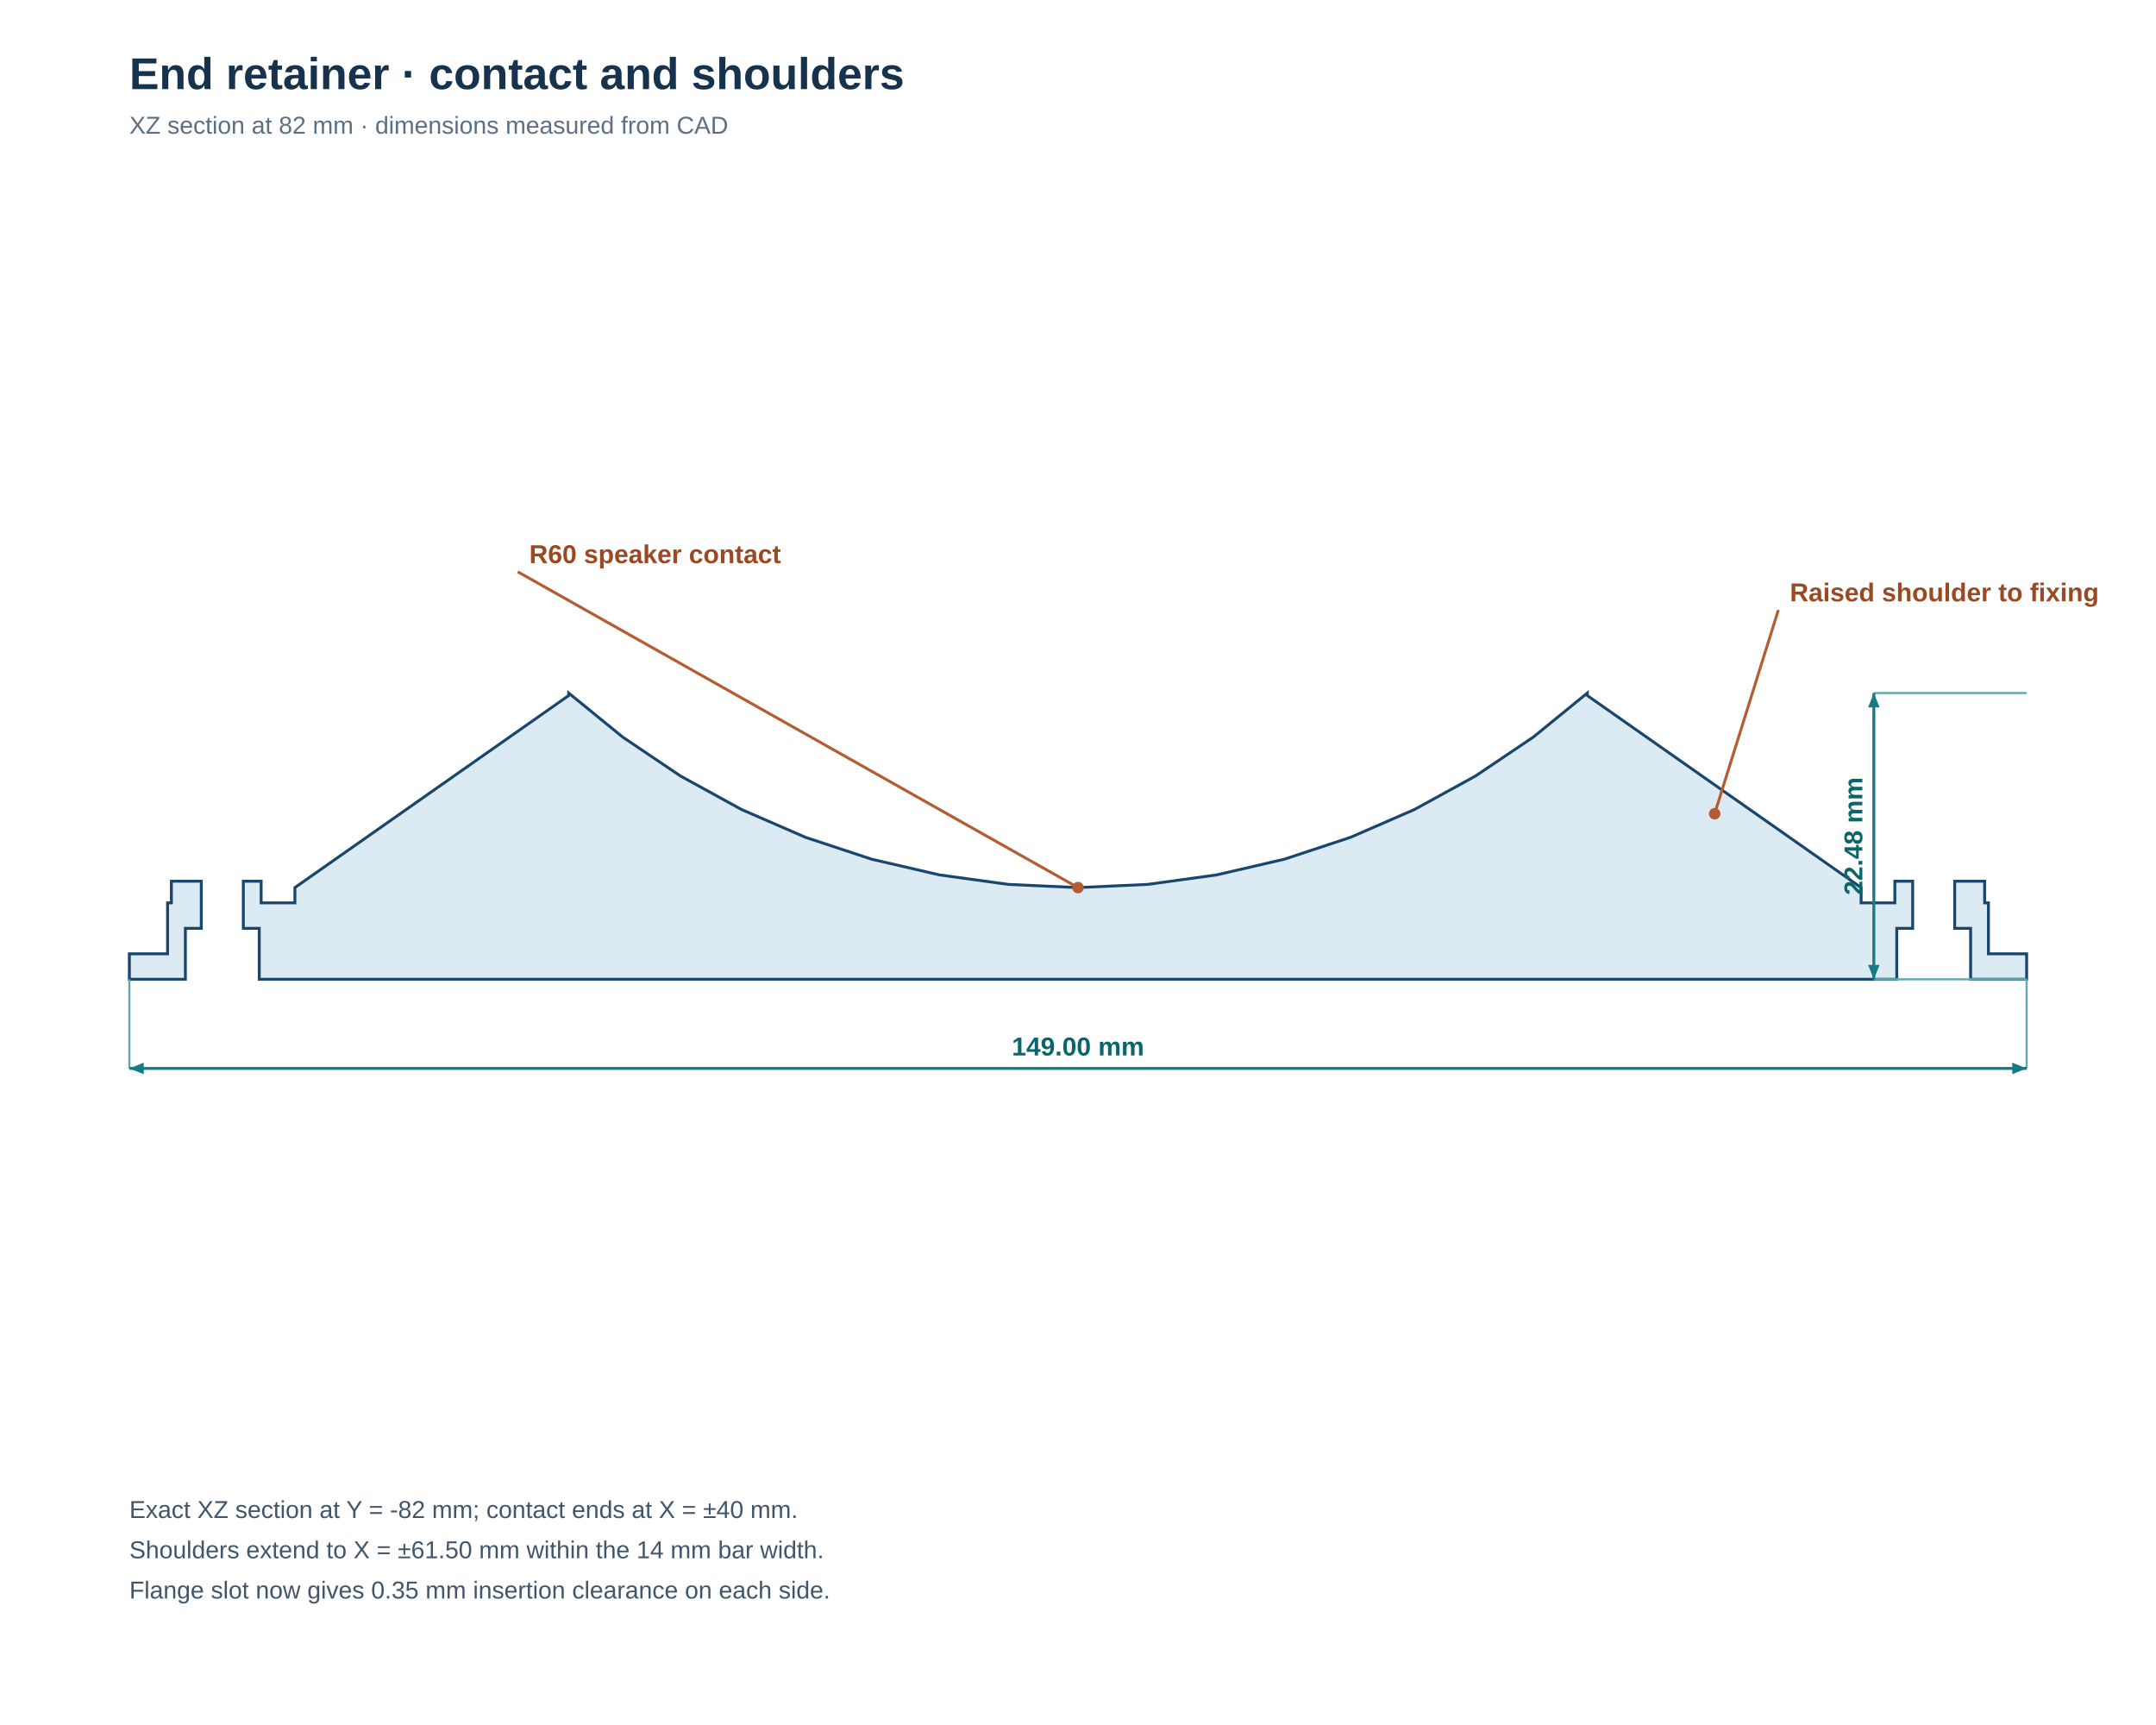
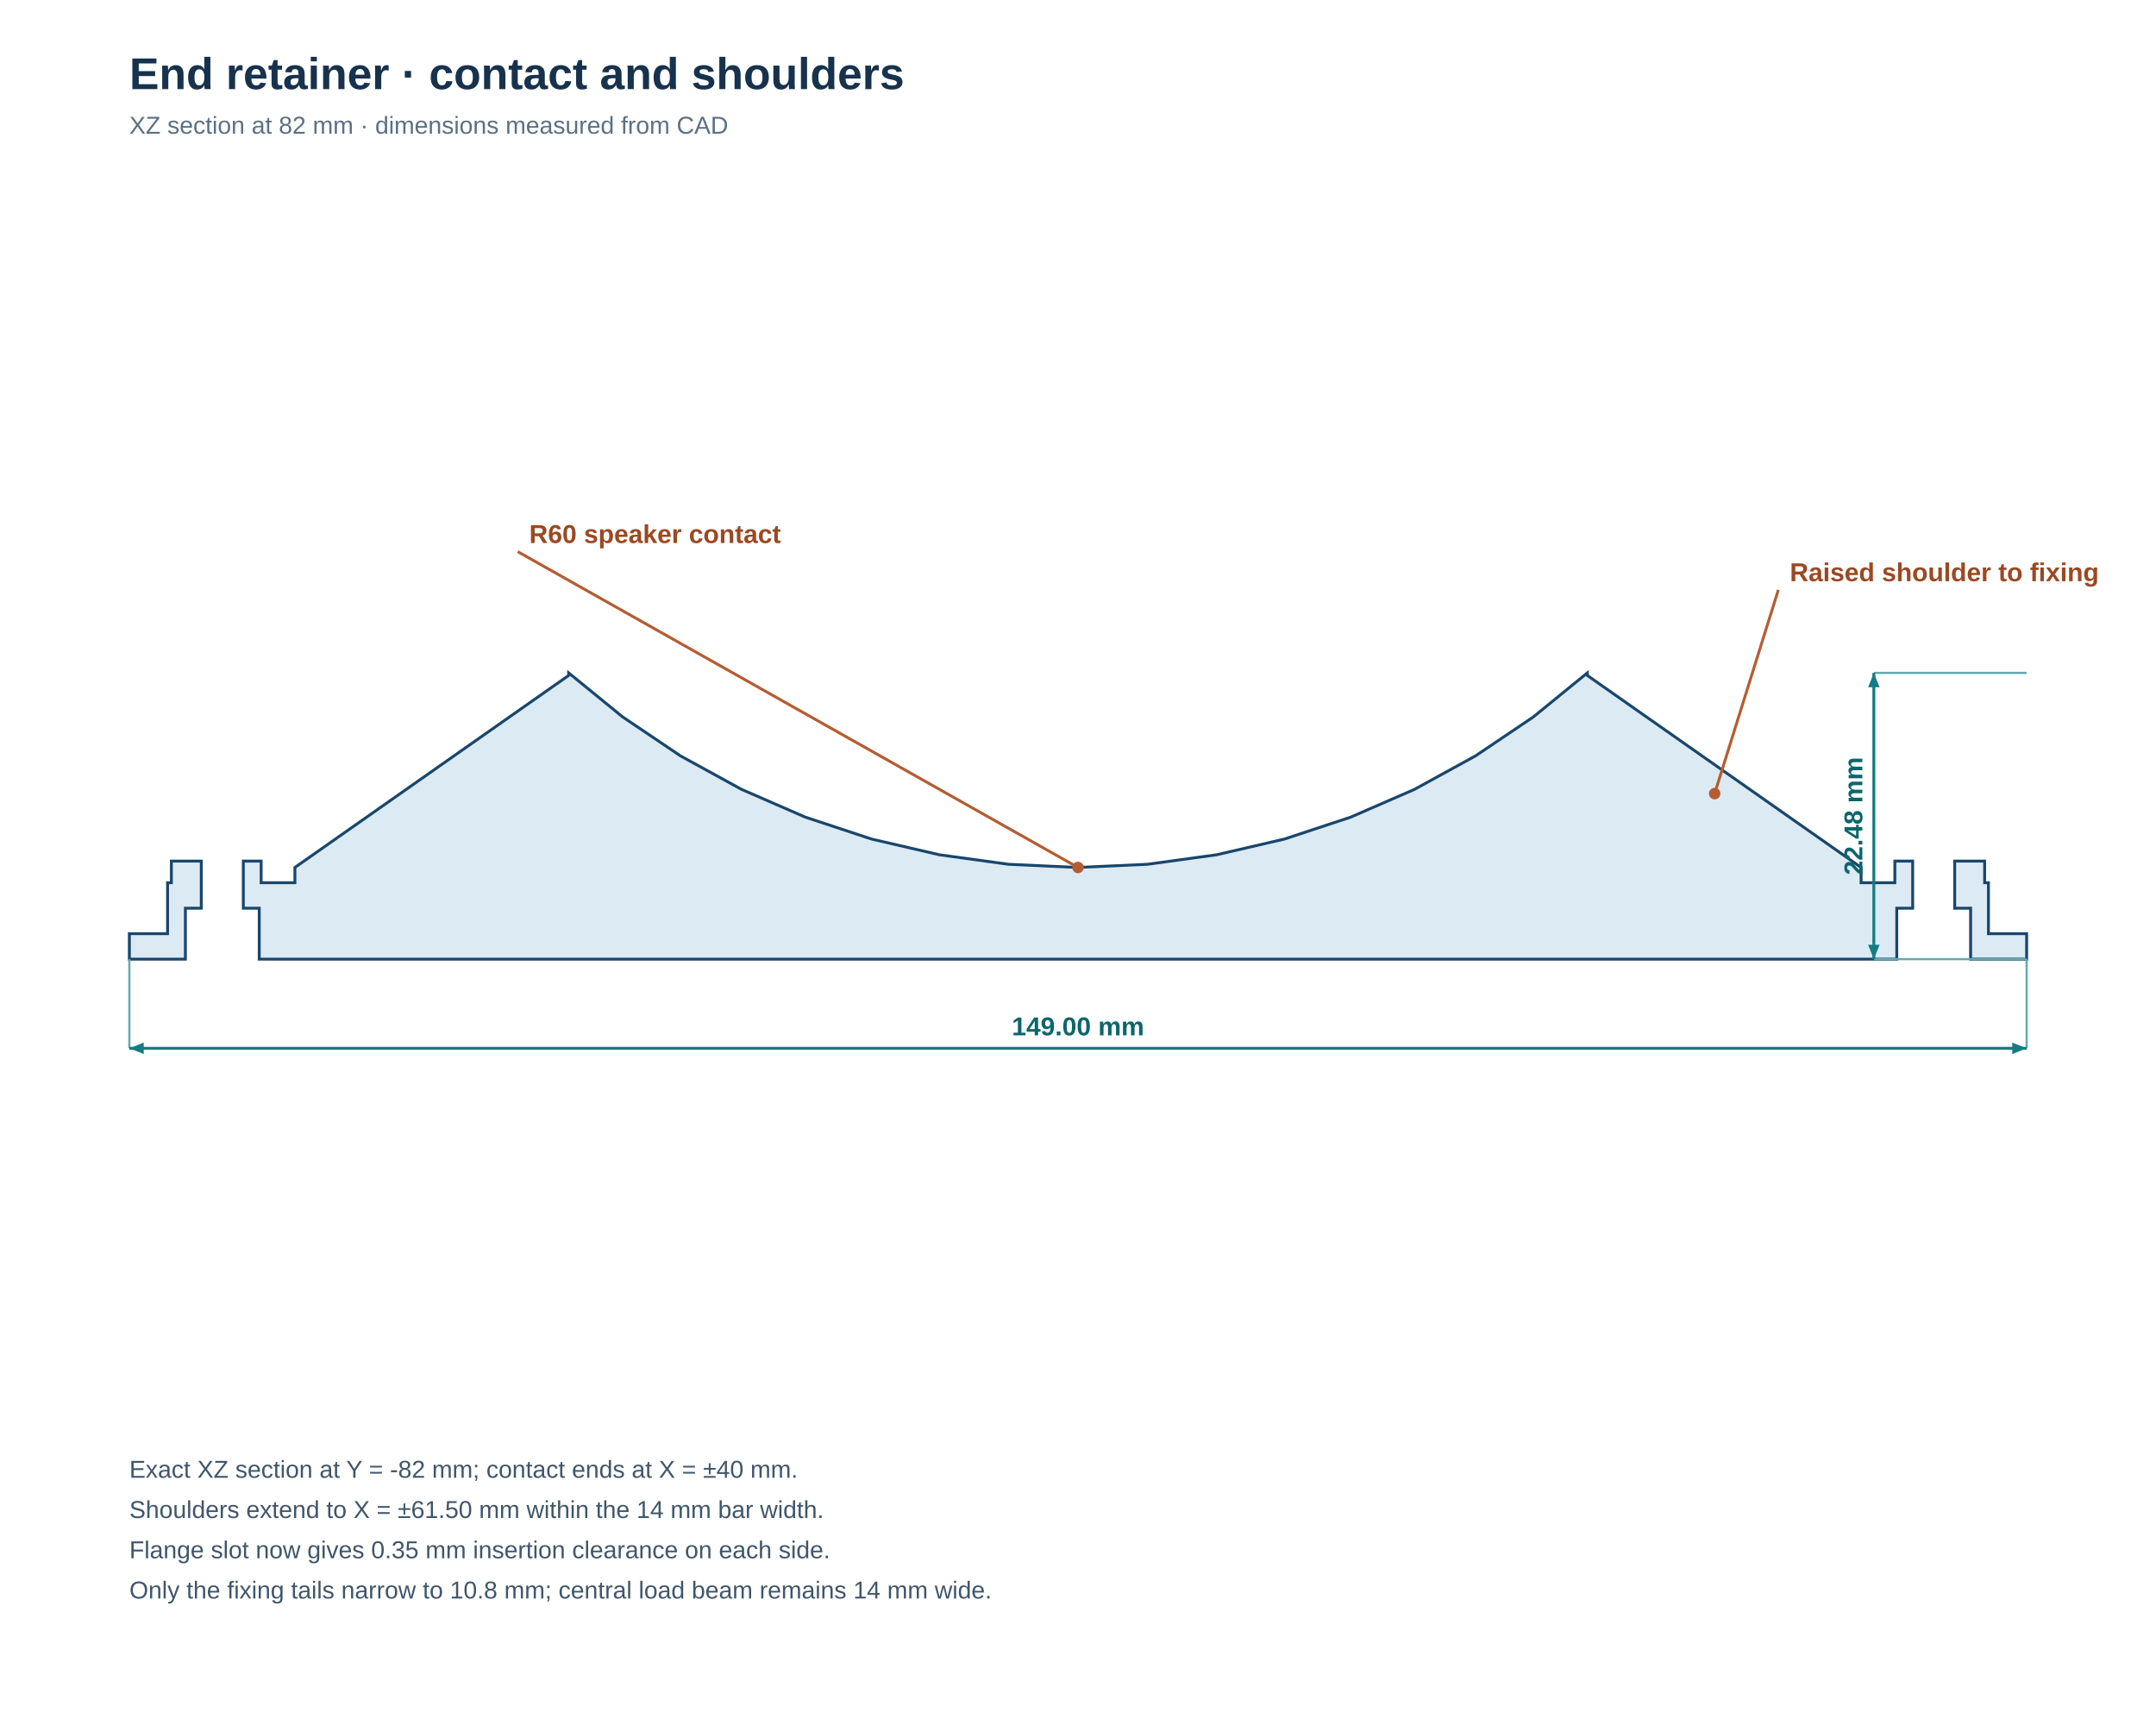
<svg xmlns="http://www.w3.org/2000/svg" width="1500" height="1200" viewBox="0 0 1500 1200">
  <rect width="100%" height="100%" fill="#ffffff" />
  <text x="90" y="62" class="title">End retainer · contact and shoulders</text>
  <text x="90" y="93" class="subtitle">XZ section at 82 mm · dimensions measured from CAD</text>
  <style>.title{font:700 31px Arial,sans-serif;fill:#17324d}.subtitle{font:17px Arial,sans-serif;fill:#5b7084}.cut{fill:#dceaf4;stroke:#19466c;stroke-width:2;fill-rule:evenodd}.dim{stroke:#147c82;stroke-width:2;fill:none}.ext{stroke:#65a9ad;stroke-width:1.5}.dimtext{font:700 18px Arial,sans-serif;fill:#0b666b}.leader{stroke:#b45d33;stroke-width:2;fill:none}.leadertext{font:700 18px Arial,sans-serif;fill:#9a4923}.note{font:17px Arial,sans-serif;fill:#40566b}</style>
-   <path class="cut" d="M 90.00,663.52 L 90.00,681.24 L 128.98,681.24 L 128.98,645.80 L 140.05,645.80 L 140.05,613.02 L 119.23,613.02 L 119.23,628.08 L 116.58,628.08 L 116.58,663.52 L 90.00,663.52 Z" />
-   <path class="cut" d="M 1371.02,645.80 L 1371.02,681.24 L 1410.00,681.24 L 1410.00,663.52 L 1383.42,663.52 L 1383.42,628.08 L 1380.77,628.08 L 1380.77,613.02 L 1359.95,613.02 L 1359.95,645.80 L 1371.02,645.80 Z" />
-   <path class="cut" d="M 180.36,645.80 L 180.36,681.24 L 1319.64,681.24 L 1319.64,645.80 L 1330.71,645.80 L 1330.71,613.02 L 1318.31,613.02 L 1318.31,628.08 L 1294.83,628.08 L 1294.83,617.45 L 1104.36,483.87 L 1104.36,482.10 L 1066.80,512.73 L 1026.60,539.81 L 984.11,563.12 L 939.67,582.46 L 893.65,597.68 L 846.43,608.63 L 798.42,615.24 L 750.00,617.45 L 701.58,615.24 L 653.57,608.63 L 606.35,597.68 L 560.33,582.46 L 515.89,563.12 L 473.40,539.81 L 433.20,512.73 L 395.64,482.10 L 395.64,483.87 L 205.17,617.45 L 205.17,628.08 L 181.69,628.08 L 181.69,613.02 L 169.29,613.02 L 169.29,645.80 L 180.36,645.80 Z" />
-   <line class="ext" x1="90.00" y1="681.24" x2="90.00" y2="743.25" />
-   <line class="ext" x1="1410.00" y1="681.24" x2="1410.00" y2="743.25" />
-   <line class="dim" x1="90.00" y1="743.25" x2="1410.00" y2="743.25" />
-   <polygon fill="#147c82" points="90.00,743.25 100.00,747.25 100.00,739.25" />
-   <polygon fill="#147c82" points="1410.00,743.25 1400.00,747.25 1400.00,739.25" />
-   <text class="dimtext" text-anchor="middle" x="750.00" y="734.25">149.00 mm</text>
-   <line class="ext" x1="1410.00" y1="681.24" x2="1303.69" y2="681.24" />
-   <line class="ext" x1="1410.00" y1="482.10" x2="1303.69" y2="482.10" />
-   <line class="dim" x1="1303.69" y1="681.24" x2="1303.69" y2="482.10" />
-   <polygon fill="#147c82" points="1303.69,681.24 1307.69,671.24 1299.69,671.24" />
-   <polygon fill="#147c82" points="1303.69,482.10 1307.69,492.10 1299.69,492.10" />
-   <text class="dimtext" text-anchor="middle" transform="translate(1295.69 581.67) rotate(-90)">22.48 mm</text>
-   <circle cx="1192.95" cy="566.07" r="4" fill="#b45d33" />
-   <path class="leader" d="M 1192.95,566.07 L 1237.25,424.33" />
-   <text class="leadertext" x="1245.25" y="418.33">Raised shoulder to fixing</text>
-   <circle cx="750.00" cy="617.45" r="4" fill="#b45d33" />
-   <path class="leader" d="M 750.00,617.45 L 360.20,397.75" />
-   <text class="leadertext" x="368.20" y="391.75">R60 speaker contact</text>
-   <text class="note" x="90" y="1056">Exact XZ section at Y = -82 mm; contact ends at X = ±40 mm.</text>
-   <text class="note" x="90" y="1084">Shoulders extend to X = ±61.50 mm within the 14 mm bar width.</text>
-   <text class="note" x="90" y="1112">Flange slot now gives 0.35 mm insertion clearance on each side.</text>
+   <path class="cut" d="M 90.00,649.52 L 90.00,667.24 L 128.98,667.24 L 128.98,631.80 L 140.05,631.80 L 140.05,599.02 L 119.23,599.02 L 119.23,614.08 L 116.58,614.08 L 116.58,649.52 L 90.00,649.52 Z" />
+   <path class="cut" d="M 180.36,631.80 L 180.36,667.24 L 1319.64,667.24 L 1319.64,631.80 L 1330.71,631.80 L 1330.71,599.02 L 1318.31,599.02 L 1318.31,614.08 L 1294.83,614.08 L 1294.83,603.45 L 1104.36,469.87 L 1104.36,468.10 L 1066.80,498.73 L 1026.60,525.81 L 984.11,549.12 L 939.67,568.46 L 893.65,583.68 L 846.43,594.63 L 798.42,601.24 L 750.00,603.45 L 701.58,601.24 L 653.57,594.63 L 606.35,583.68 L 560.33,568.46 L 515.89,549.12 L 473.40,525.81 L 433.20,498.73 L 395.64,468.10 L 395.64,469.87 L 205.17,603.45 L 205.17,614.08 L 181.69,614.08 L 181.69,599.02 L 169.29,599.02 L 169.29,631.80 L 180.36,631.80 Z" />
+   <path class="cut" d="M 1371.02,631.80 L 1371.02,667.24 L 1410.00,667.24 L 1410.00,649.52 L 1383.42,649.52 L 1383.42,614.08 L 1380.77,614.08 L 1380.77,599.02 L 1359.95,599.02 L 1359.95,631.80 L 1371.02,631.80 Z" />
+   <line class="ext" x1="90.00" y1="667.24" x2="90.00" y2="729.25" />
+   <line class="ext" x1="1410.00" y1="667.24" x2="1410.00" y2="729.25" />
+   <line class="dim" x1="90.00" y1="729.25" x2="1410.00" y2="729.25" />
+   <polygon fill="#147c82" points="90.00,729.25 100.00,733.25 100.00,725.25" />
+   <polygon fill="#147c82" points="1410.00,729.25 1400.00,733.25 1400.00,725.25" />
+   <text class="dimtext" text-anchor="middle" x="750.00" y="720.25">149.00 mm</text>
+   <line class="ext" x1="1410.00" y1="667.24" x2="1303.69" y2="667.24" />
+   <line class="ext" x1="1410.00" y1="468.10" x2="1303.69" y2="468.10" />
+   <line class="dim" x1="1303.69" y1="667.24" x2="1303.69" y2="468.10" />
+   <polygon fill="#147c82" points="1303.69,667.24 1307.69,657.24 1299.69,657.24" />
+   <polygon fill="#147c82" points="1303.69,468.10 1307.69,478.10 1299.69,478.10" />
+   <text class="dimtext" text-anchor="middle" transform="translate(1295.69 567.67) rotate(-90)">22.48 mm</text>
+   <circle cx="1192.95" cy="552.07" r="4" fill="#b45d33" />
+   <path class="leader" d="M 1192.95,552.07 L 1237.25,410.33" />
+   <text class="leadertext" x="1245.25" y="404.33">Raised shoulder to fixing</text>
+   <circle cx="750.00" cy="603.45" r="4" fill="#b45d33" />
+   <path class="leader" d="M 750.00,603.45 L 360.20,383.75" />
+   <text class="leadertext" x="368.20" y="377.75">R60 speaker contact</text>
+   <text class="note" x="90" y="1028">Exact XZ section at Y = -82 mm; contact ends at X = ±40 mm.</text>
+   <text class="note" x="90" y="1056">Shoulders extend to X = ±61.50 mm within the 14 mm bar width.</text>
+   <text class="note" x="90" y="1084">Flange slot now gives 0.35 mm insertion clearance on each side.</text>
+   <text class="note" x="90" y="1112">Only the fixing tails narrow to 10.8 mm; central load beam remains 14 mm wide.</text>
</svg>
